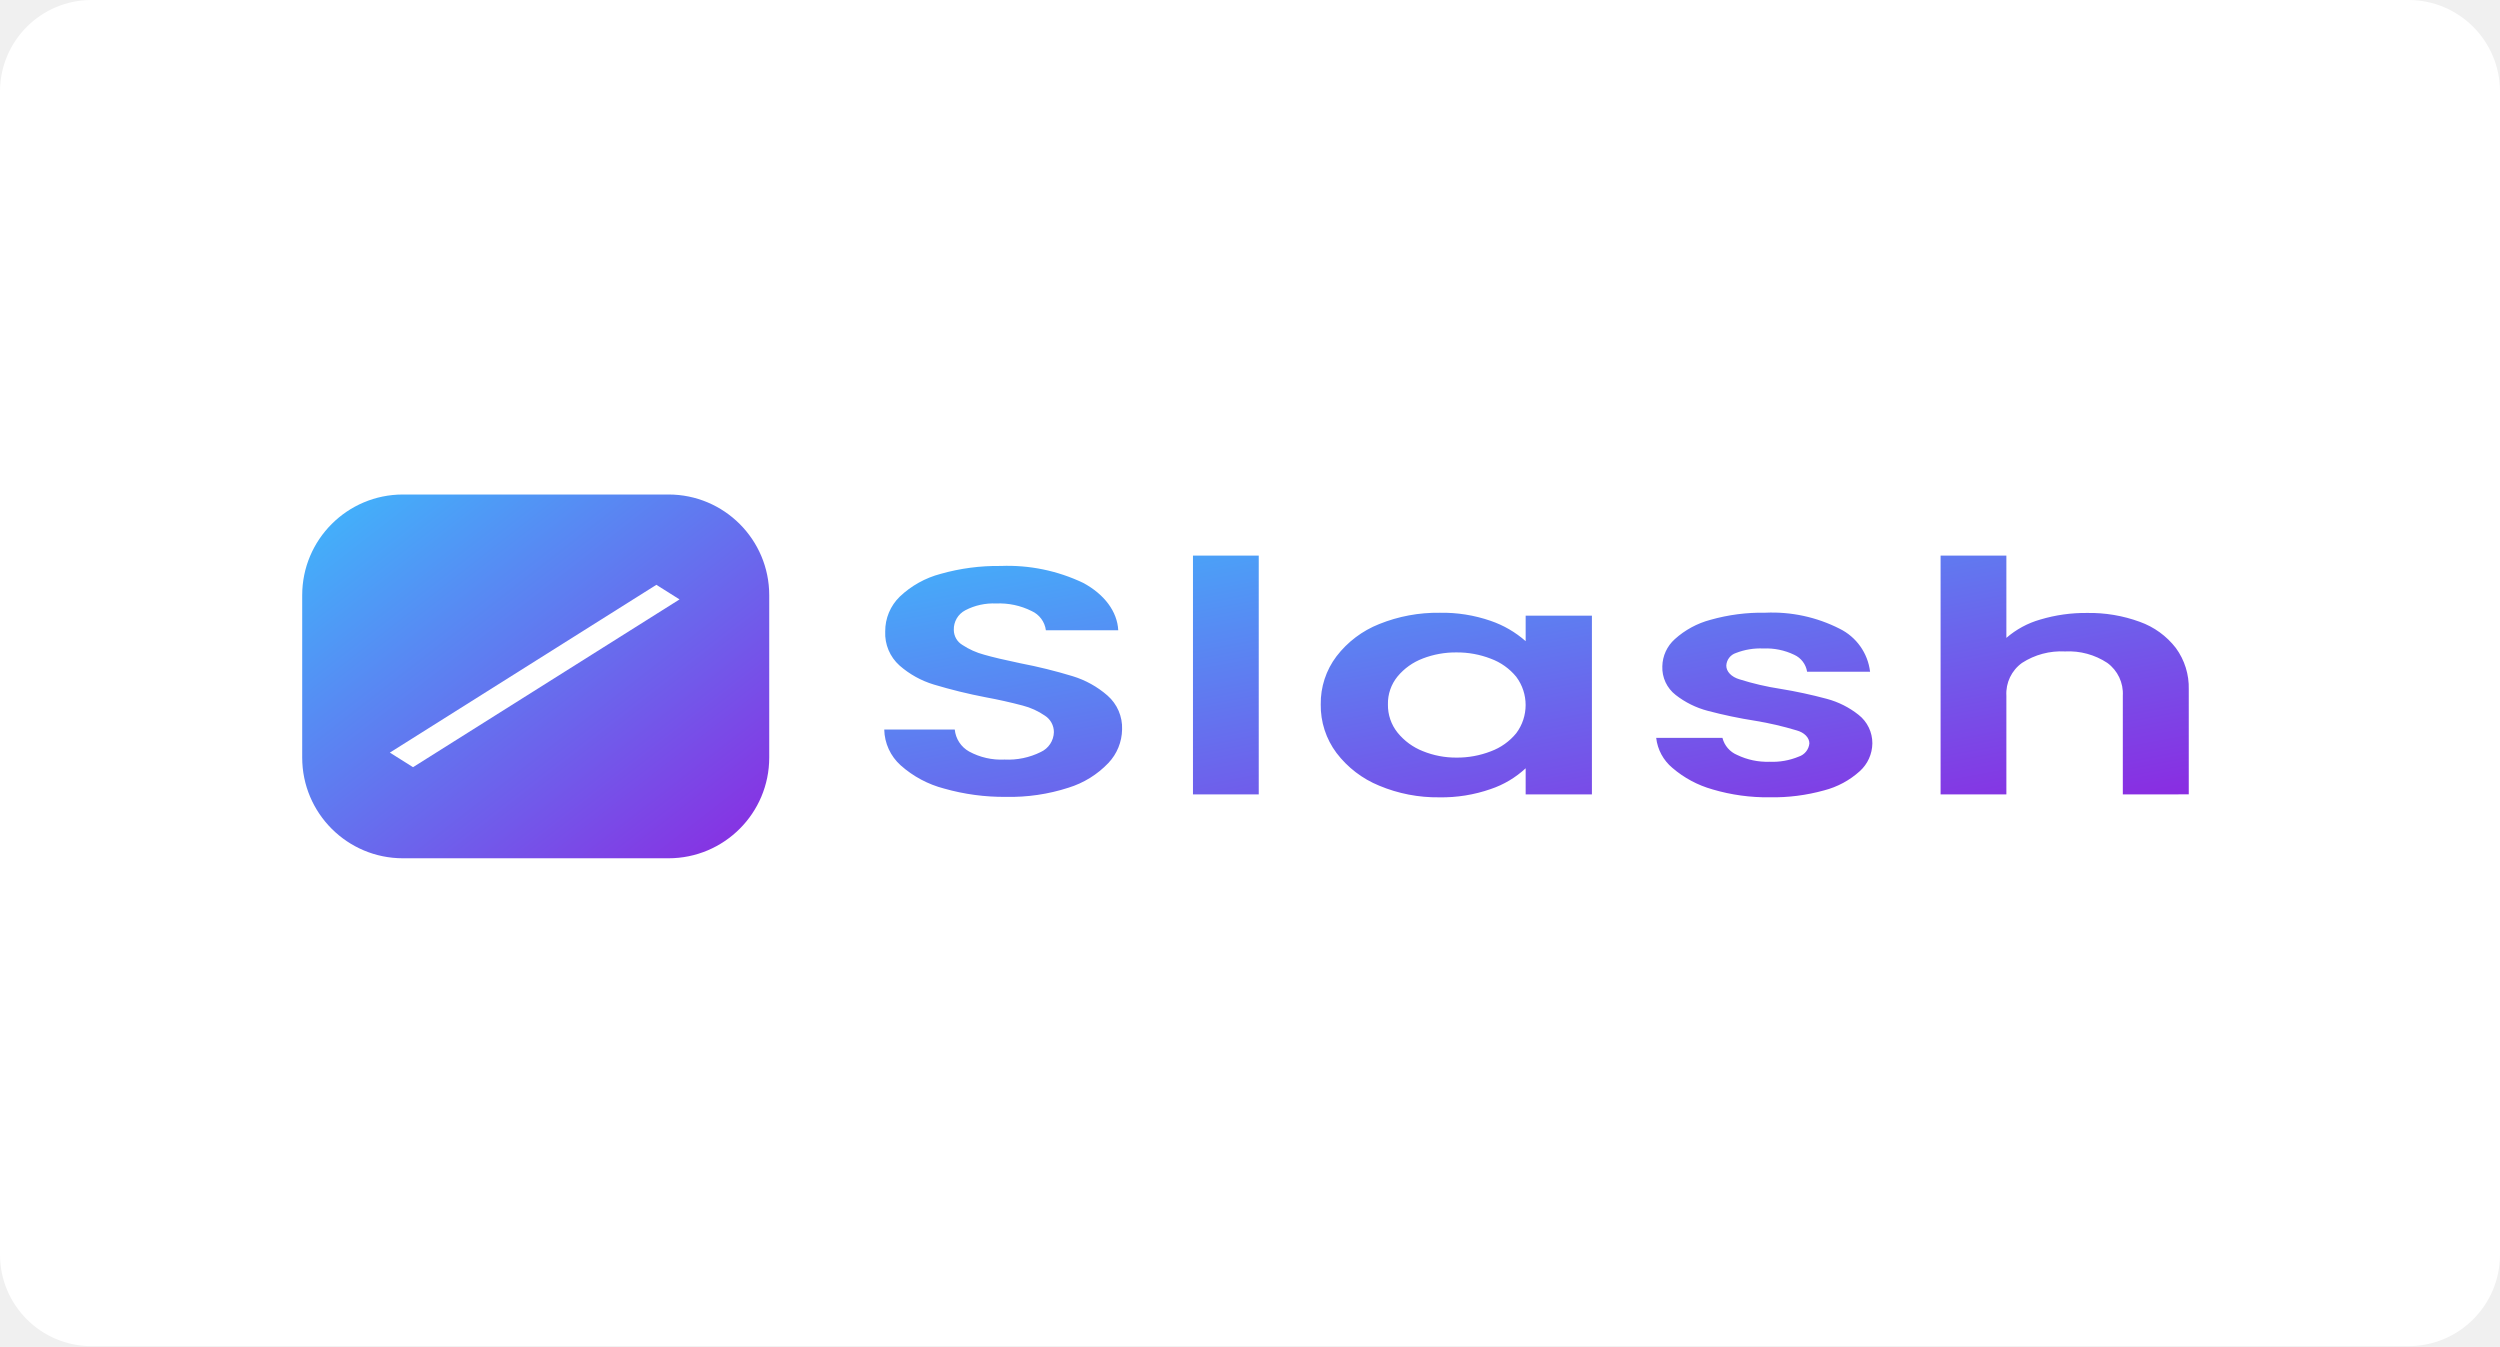
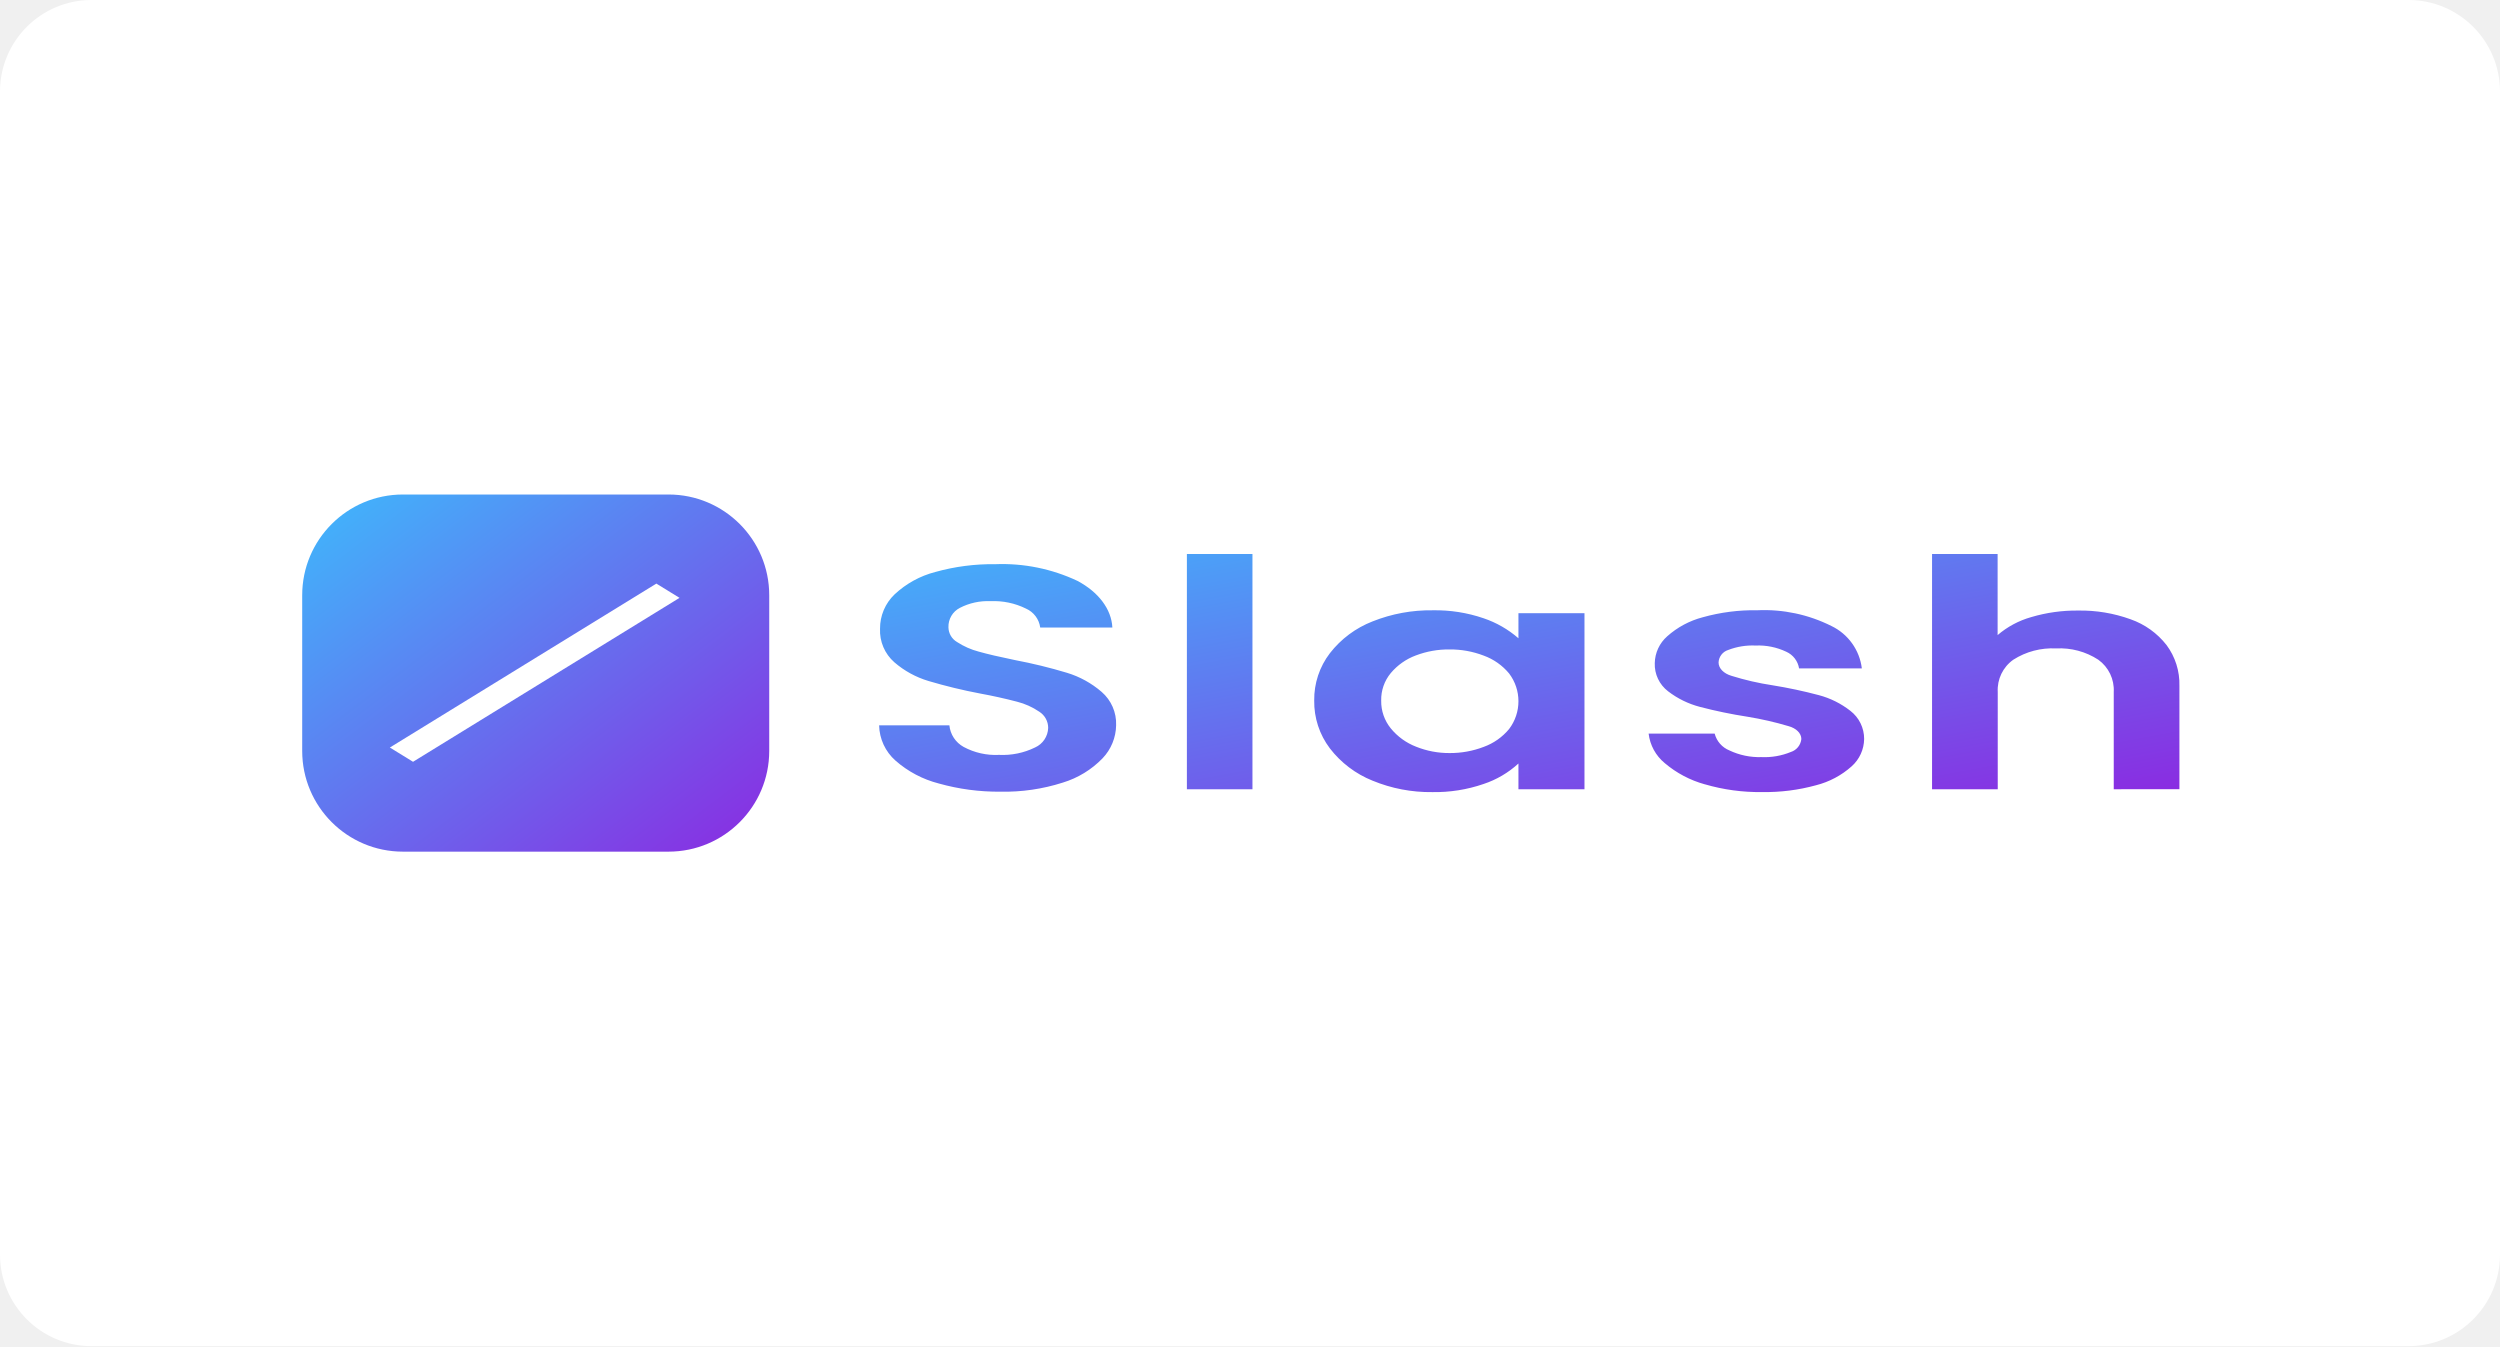
<svg xmlns="http://www.w3.org/2000/svg" xmlns:xlink="http://www.w3.org/1999/xlink" width="273" height="147" viewBox="0 0 273 147">
  <defs>
    <linearGradient id="linear-gradient" x1="-0.062" y1="-0.061" x2="1.018" y2="1" gradientUnits="objectBoundingBox">
      <stop offset="0" stop-color="#3eb9fc" />
      <stop offset="1" stop-color="#8b2ae1" />
    </linearGradient>
    <linearGradient id="linear-gradient-2" x1="0" y1="0" x2="1" xlink:href="#linear-gradient" />
  </defs>
  <g id="グループ_69046" data-name="グループ 69046" transform="translate(-20 -2544)">
    <path id="パス_59566" data-name="パス 59566" d="M10,0H263a10,10,0,0,1,10,10V137a10,10,0,0,1-10,10H10A10,10,0,0,1,0,137V10A10,10,0,0,1,10,0Z" transform="translate(20 2544)" fill="#fff" />
    <g id="グループ_67150" data-name="グループ 67150" transform="translate(52.535 2667.271)">
-       <path id="パス_57689" data-name="パス 57689" d="M283.977,76.074a11.475,11.475,0,0,1-4.387-2.349,5,5,0,0,1-1.77-3.277h7.235a2.749,2.749,0,0,0,1.616,1.868,7.542,7.542,0,0,0,3.516.74,7.46,7.46,0,0,0,3.207-.565,1.68,1.68,0,0,0,1.154-1.44c0-.63-.557-1.2-1.411-1.427a35.574,35.574,0,0,0-4.488-1.041,51.472,51.472,0,0,1-5.21-1.092,9.7,9.7,0,0,1-3.487-1.727,3.771,3.771,0,0,1-1.462-3.136,4.083,4.083,0,0,1,1.36-2.96,9.4,9.4,0,0,1,3.9-2.114,20.592,20.592,0,0,1,5.986-.775,16.26,16.26,0,0,1,8.105,1.744,6.022,6.022,0,0,1,3.335,4.7H294.3a2.45,2.45,0,0,0-1.409-1.85,7.044,7.044,0,0,0-3.363-.687,7.31,7.31,0,0,0-3,.492,1.524,1.524,0,0,0-1.052,1.374c-.006.653.561,1.244,1.437,1.5a29.859,29.859,0,0,0,4.464,1.04,51.2,51.2,0,0,1,5.08,1.094,9.538,9.538,0,0,1,3.463,1.744,3.926,3.926,0,0,1,1.505,3.12,4.153,4.153,0,0,1-1.368,3.03,9.246,9.246,0,0,1-3.9,2.1,20.817,20.817,0,0,1-5.926.756,21.052,21.052,0,0,1-6.253-.86Zm-36.4-.406a11.149,11.149,0,0,1-4.669-3.577,8.633,8.633,0,0,1-1.719-5.3,8.5,8.5,0,0,1,1.719-5.25,10.956,10.956,0,0,1,4.669-3.524,16.97,16.97,0,0,1,6.6-1.232,16.075,16.075,0,0,1,5.565.881,11.3,11.3,0,0,1,3.824,2.22V57.1h7.235V76.62h-7.235V73.766a10.522,10.522,0,0,1-3.824,2.273,16.2,16.2,0,0,1-5.618.9,16.4,16.4,0,0,1-6.542-1.269Zm4.748-13.885a6.588,6.588,0,0,0-2.747,1.956,4.657,4.657,0,0,0-1.052,3.048,4.8,4.8,0,0,0,1.052,3.088,6.718,6.718,0,0,0,2.771,2.026,9.584,9.584,0,0,0,3.67.7,10.115,10.115,0,0,0,3.746-.687,6.479,6.479,0,0,0,2.771-1.972,5.145,5.145,0,0,0,0-6.168,6.48,6.48,0,0,0-2.771-1.972,10.116,10.116,0,0,0-3.746-.687,9.968,9.968,0,0,0-3.694.665Zm-52.259,14.2a11.474,11.474,0,0,1-4.748-2.537,5.387,5.387,0,0,1-1.794-3.912h7.7a3.079,3.079,0,0,0,1.563,2.4,7.314,7.314,0,0,0,3.874.881,7.984,7.984,0,0,0,3.951-.822,2.455,2.455,0,0,0,1.437-2.167,2.129,2.129,0,0,0-.975-1.8,7.63,7.63,0,0,0-2.439-1.11q-1.976-.523-4.024-.9a56.989,56.989,0,0,1-5.671-1.392,10.115,10.115,0,0,1-3.746-2.078,4.7,4.7,0,0,1-1.565-3.718,5.248,5.248,0,0,1,1.592-3.806,10.285,10.285,0,0,1,4.464-2.485,22.869,22.869,0,0,1,6.566-.863,19.144,19.144,0,0,1,9,1.85c2.324,1.25,3.724,3.142,3.824,5.169h-7.9a2.683,2.683,0,0,0-1.563-2.1,7.883,7.883,0,0,0-3.874-.822,6.618,6.618,0,0,0-3.361.74,2.337,2.337,0,0,0-1.257,2.15,1.926,1.926,0,0,0,.949,1.645,8.072,8.072,0,0,0,2.36,1.057q1.411.406,3.976.94a55.292,55.292,0,0,1,5.7,1.41,10.418,10.418,0,0,1,3.8,2.114,4.68,4.68,0,0,1,1.591,3.7A5.45,5.45,0,0,1,218,73.19a10.162,10.162,0,0,1-4.363,2.7,20.764,20.764,0,0,1-6.824,1,23.9,23.9,0,0,1-6.747-.907Zm128.71.637V65.837a4.142,4.142,0,0,0-1.693-3.577,7.631,7.631,0,0,0-4.618-1.251,7.863,7.863,0,0,0-4.695,1.251,4.119,4.119,0,0,0-1.71,3.577V76.62h-7.183V50.542h7.183v8.986a9.671,9.671,0,0,1,3.694-2,17.159,17.159,0,0,1,5.131-.722,15.911,15.911,0,0,1,5.747.969,8.626,8.626,0,0,1,3.934,2.855,7.322,7.322,0,0,1,1.411,4.528V76.615Zm-101.54,0V50.542h7.183V76.62Z" transform="translate(-129.499 -113.142)" fill="url(#linear-gradient)" />
+       <path id="パス_57689" data-name="パス 57689" d="M283.686,75.69a11.482,11.482,0,0,1-4.373-2.314,4.905,4.905,0,0,1-1.764-3.228h7.211a2.717,2.717,0,0,0,1.611,1.84,7.594,7.594,0,0,0,3.505.729,7.515,7.515,0,0,0,3.2-.557,1.658,1.658,0,0,0,1.151-1.419c0-.621-.555-1.179-1.406-1.406a35.819,35.819,0,0,0-4.473-1.025,51.845,51.845,0,0,1-5.193-1.076,9.719,9.719,0,0,1-3.476-1.7,3.7,3.7,0,0,1-1.458-3.089,4,4,0,0,1,1.355-2.916,9.4,9.4,0,0,1,3.887-2.083,20.757,20.757,0,0,1,5.967-.764,16.371,16.371,0,0,1,8.079,1.718,5.933,5.933,0,0,1,3.324,4.634h-6.853a2.416,2.416,0,0,0-1.4-1.822,7.093,7.093,0,0,0-3.352-.677,7.365,7.365,0,0,0-2.992.485,1.5,1.5,0,0,0-1.049,1.354c-.006.643.559,1.225,1.432,1.475a30.066,30.066,0,0,0,4.45,1.024,51.566,51.566,0,0,1,5.063,1.077,9.551,9.551,0,0,1,3.452,1.718,3.849,3.849,0,0,1,1.5,3.073,4.069,4.069,0,0,1-1.364,2.984,9.25,9.25,0,0,1-3.887,2.066,20.985,20.985,0,0,1-5.907.745,21.22,21.22,0,0,1-6.233-.847Zm-36.287-.4a11.1,11.1,0,0,1-4.654-3.523,8.435,8.435,0,0,1-1.713-5.224,8.309,8.309,0,0,1,1.713-5.171A10.908,10.908,0,0,1,247.4,57.9a17.094,17.094,0,0,1,6.574-1.214,16.2,16.2,0,0,1,5.548.868,11.3,11.3,0,0,1,3.812,2.187V57h7.211V76.228h-7.211V73.416a10.513,10.513,0,0,1-3.812,2.239,16.321,16.321,0,0,1-5.6.885,16.521,16.521,0,0,1-6.521-1.25Zm4.733-13.676a6.565,6.565,0,0,0-2.738,1.926,4.552,4.552,0,0,0-1.048,3,4.69,4.69,0,0,0,1.048,3.042,6.692,6.692,0,0,0,2.762,2,9.654,9.654,0,0,0,3.659.694,10.19,10.19,0,0,0,3.733-.677,6.456,6.456,0,0,0,2.762-1.943,5.02,5.02,0,0,0,0-6.076,6.457,6.457,0,0,0-2.762-1.943,10.19,10.19,0,0,0-3.734-.677,10.042,10.042,0,0,0-3.682.655ZM200.041,75.6a11.48,11.48,0,0,1-4.733-2.5,5.279,5.279,0,0,1-1.788-3.853h7.672a3.03,3.03,0,0,0,1.558,2.36,7.361,7.361,0,0,0,3.861.868,8.039,8.039,0,0,0,3.938-.81,2.417,2.417,0,0,0,1.432-2.135,2.09,2.09,0,0,0-.972-1.77,7.649,7.649,0,0,0-2.431-1.093q-1.97-.515-4.011-.889a57.373,57.373,0,0,1-5.653-1.371,10.116,10.116,0,0,1-3.734-2.047,4.6,4.6,0,0,1-1.56-3.662,5.138,5.138,0,0,1,1.587-3.749,10.285,10.285,0,0,1,4.45-2.447,23.052,23.052,0,0,1,6.545-.85,19.278,19.278,0,0,1,8.976,1.822c2.316,1.231,3.712,3.1,3.812,5.091h-7.878a2.645,2.645,0,0,0-1.558-2.066,7.937,7.937,0,0,0-3.861-.81,6.662,6.662,0,0,0-3.35.729,2.3,2.3,0,0,0-1.253,2.117,1.892,1.892,0,0,0,.946,1.62,8.093,8.093,0,0,0,2.353,1.041q1.406.4,3.964.926a55.662,55.662,0,0,1,5.677,1.388,10.419,10.419,0,0,1,3.785,2.083A4.584,4.584,0,0,1,219.4,69.24a5.334,5.334,0,0,1-1.482,3.61,10.148,10.148,0,0,1-4.349,2.655,20.926,20.926,0,0,1-6.8.989,24.091,24.091,0,0,1-6.726-.893Zm128.3.627V65.606a4.061,4.061,0,0,0-1.688-3.523,7.674,7.674,0,0,0-4.6-1.232,7.908,7.908,0,0,0-4.68,1.232,4.039,4.039,0,0,0-1.7,3.523V76.228H308.5V50.542h7.16v8.851a9.676,9.676,0,0,1,3.682-1.967,17.3,17.3,0,0,1,5.115-.712,16.032,16.032,0,0,1,5.728.955,8.593,8.593,0,0,1,3.921,2.812,7.153,7.153,0,0,1,1.406,4.46V76.222Zm-101.213,0V50.542h7.16V76.228Z" transform="translate(-130.055 -113.313)" fill="url(#linear-gradient)" />
      <g id="グループ_69044" data-name="グループ 69044" transform="translate(0.465 -69.271)">
-         <rect id="長方形_18018" data-name="長方形 18018" width="51" height="39.724" rx="11" transform="translate(0 0)" fill="url(#linear-gradient-2)" />
-         <path id="長方形_18019" data-name="長方形 18019" d="M10.883,0,13.8-.662,6.177,32.872l-2.916.662Z" transform="translate(30.979 2.166) rotate(45)" fill="#fff" />
+         <rect id="長方形_18018" data-name="長方形 18018" width="51" height="39" rx="11" transform="translate(0 0)" fill="url(#linear-gradient-2)" />
+         <path id="長方形_18019" data-name="長方形 18019" d="M7.919.688,10.809,0,2.89,33.237,0,33.924Z" transform="translate(33.561 3.642) rotate(45)" fill="#fff" />
      </g>
    </g>
  </g>
</svg>
